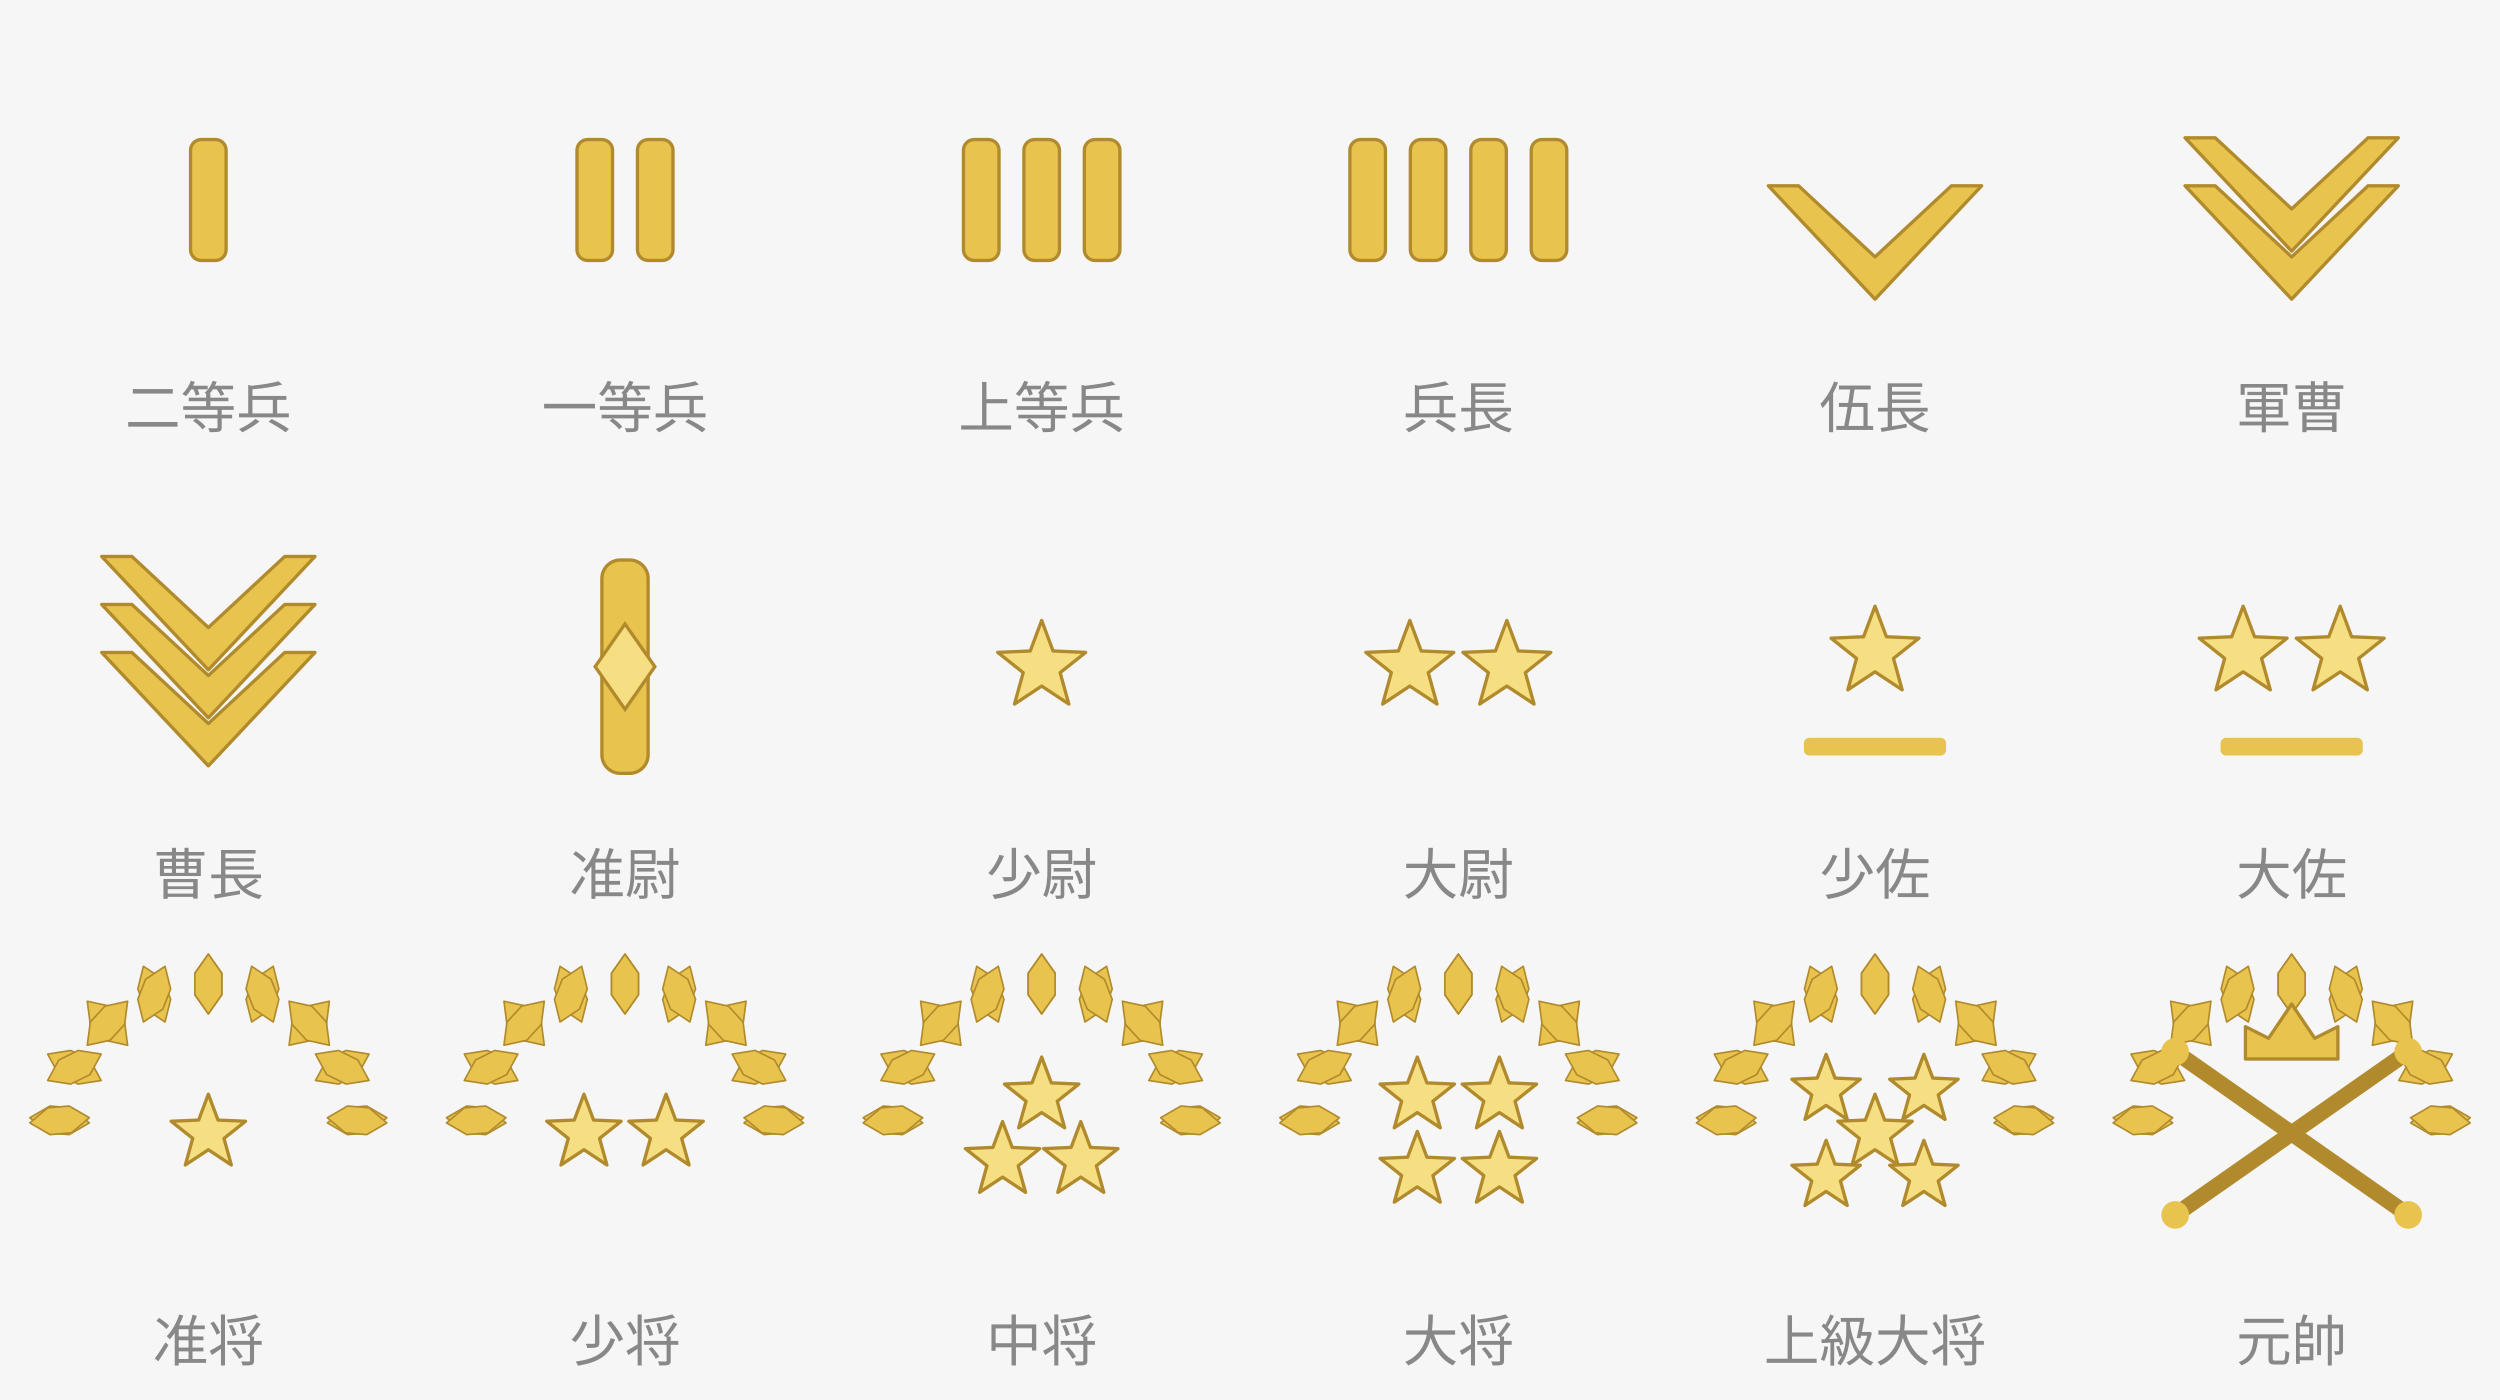
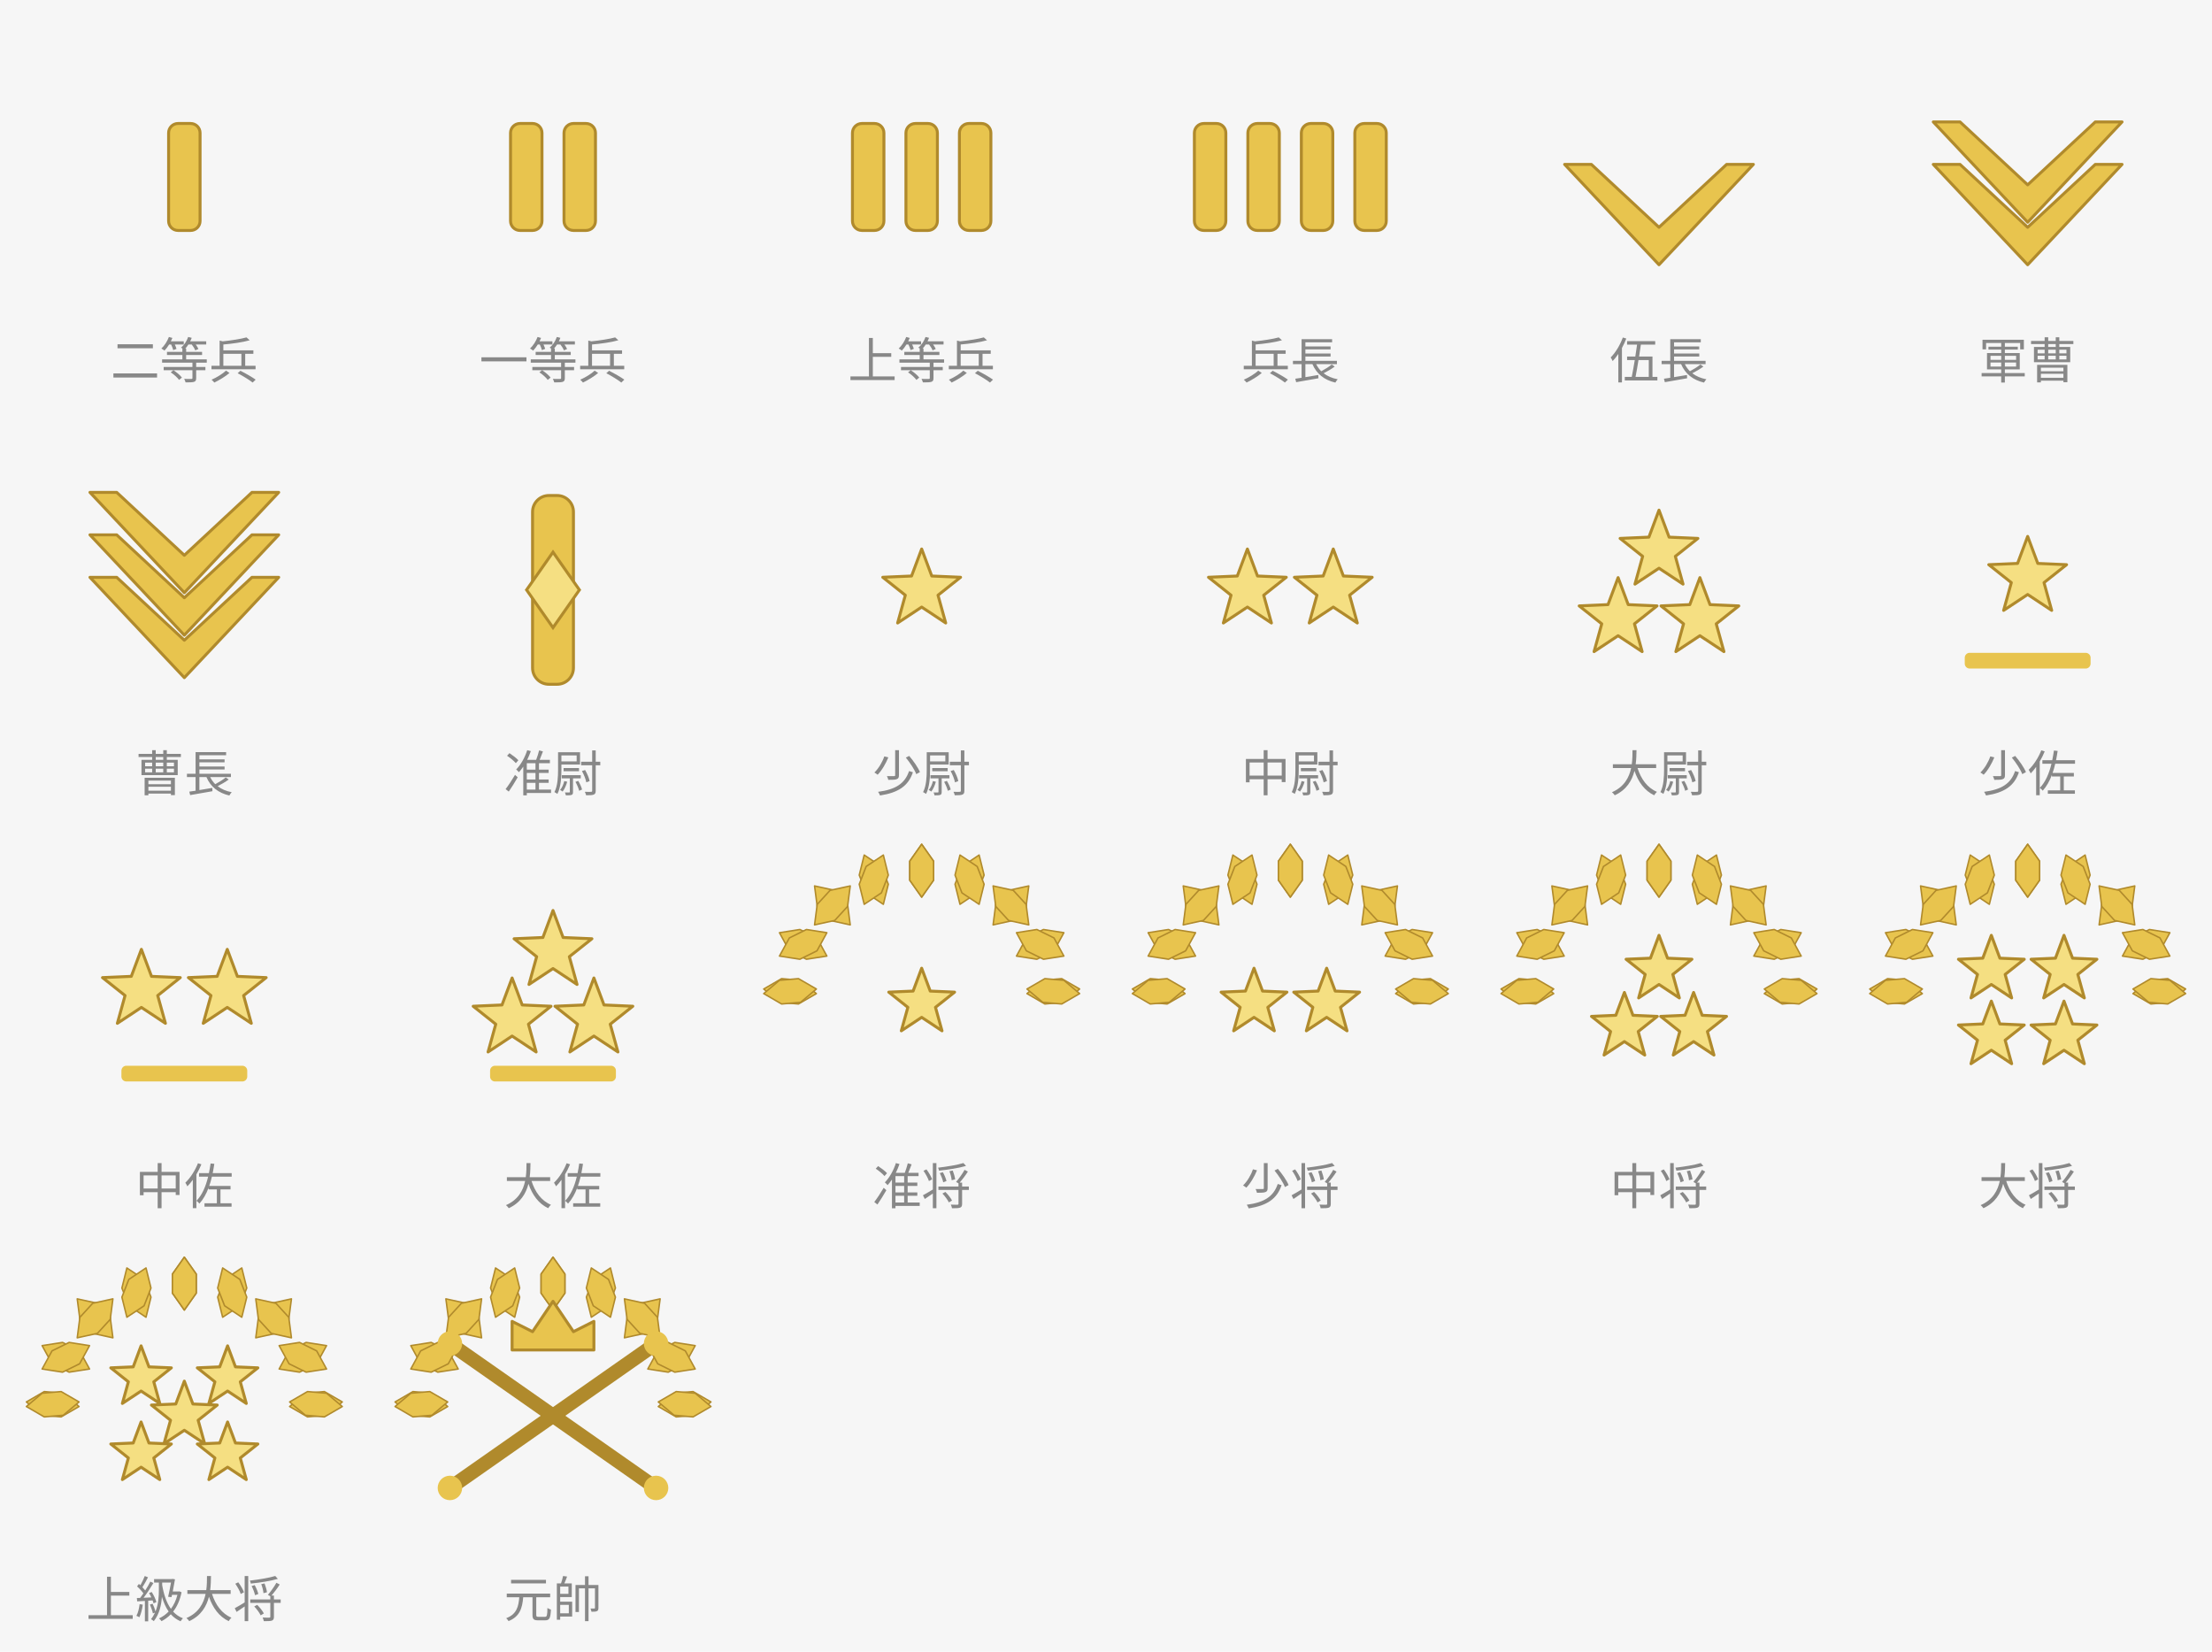
- <svg xmlns="http://www.w3.org/2000/svg" viewBox="0 0 900 504" width="900" height="504">
-   <rect width="900" height="504" fill="#0d0f12" opacity="0.04" />
+ <svg xmlns="http://www.w3.org/2000/svg" viewBox="0 0 900 672" width="900" height="672">
+   <rect width="900" height="672" fill="#0d0f12" opacity="0.04" />
  <g transform="translate(11,8) scale(1)">
    <rect x="57.60" y="42.24" width="12.80" height="43.52" rx="3.84" fill="#E8C44E" stroke="#B08A2C" stroke-width="1.2" />
  </g>
  <text x="75" y="154" font-family="sans-serif" font-size="20" fill="#888" text-anchor="middle">二等兵</text>
  <g transform="translate(161,8) scale(1)">
    <rect x="46.72" y="42.24" width="12.80" height="43.52" rx="3.84" fill="#E8C44E" stroke="#B08A2C" stroke-width="1.2" />
    <rect x="68.48" y="42.24" width="12.80" height="43.52" rx="3.84" fill="#E8C44E" stroke="#B08A2C" stroke-width="1.2" />
  </g>
  <text x="225" y="154" font-family="sans-serif" font-size="20" fill="#888" text-anchor="middle">一等兵</text>
  <g transform="translate(311,8) scale(1)">
    <rect x="35.84" y="42.24" width="12.80" height="43.52" rx="3.84" fill="#E8C44E" stroke="#B08A2C" stroke-width="1.2" />
    <rect x="57.60" y="42.24" width="12.80" height="43.52" rx="3.84" fill="#E8C44E" stroke="#B08A2C" stroke-width="1.2" />
    <rect x="79.36" y="42.24" width="12.80" height="43.52" rx="3.84" fill="#E8C44E" stroke="#B08A2C" stroke-width="1.2" />
  </g>
  <text x="375" y="154" font-family="sans-serif" font-size="20" fill="#888" text-anchor="middle">上等兵</text>
  <g transform="translate(461,8) scale(1)">
    <rect x="24.96" y="42.24" width="12.80" height="43.52" rx="3.84" fill="#E8C44E" stroke="#B08A2C" stroke-width="1.2" />
    <rect x="46.72" y="42.24" width="12.80" height="43.52" rx="3.84" fill="#E8C44E" stroke="#B08A2C" stroke-width="1.2" />
    <rect x="68.48" y="42.24" width="12.80" height="43.52" rx="3.84" fill="#E8C44E" stroke="#B08A2C" stroke-width="1.2" />
    <rect x="90.24" y="42.24" width="12.80" height="43.52" rx="3.84" fill="#E8C44E" stroke="#B08A2C" stroke-width="1.2" />
  </g>
  <text x="525" y="154" font-family="sans-serif" font-size="20" fill="#888" text-anchor="middle">兵長</text>
  <g transform="translate(611,8) scale(1)">
    <polygon points="25.60,58.88 36.48,58.88 64.00,84.48 91.52,58.88 102.40,58.88 64.00,99.71" fill="#E8C44E" stroke="#B08A2C" stroke-width="1.2" stroke-linejoin="round" />
  </g>
  <text x="675" y="154" font-family="sans-serif" font-size="20" fill="#888" text-anchor="middle">伍長</text>
  <g transform="translate(761,8) scale(1)">
    <polygon points="25.60,58.88 36.48,58.88 64.00,84.48 91.52,58.88 102.40,58.88 64.00,99.71" fill="#E8C44E" stroke="#B08A2C" stroke-width="1.2" stroke-linejoin="round" />
    <polygon points="25.60,41.60 36.48,41.60 64.00,67.20 91.52,41.60 102.40,41.60 64.00,82.43" fill="#E8C44E" stroke="#B08A2C" stroke-width="1.2" stroke-linejoin="round" />
  </g>
  <text x="825" y="154" font-family="sans-serif" font-size="20" fill="#888" text-anchor="middle">軍曹</text>
  <g transform="translate(11,176) scale(1)">
    <polygon points="25.60,58.88 36.48,58.88 64.00,84.48 91.52,58.88 102.40,58.88 64.00,99.71" fill="#E8C44E" stroke="#B08A2C" stroke-width="1.2" stroke-linejoin="round" />
    <polygon points="25.60,41.60 36.48,41.60 64.00,67.20 91.52,41.60 102.40,41.60 64.00,82.43" fill="#E8C44E" stroke="#B08A2C" stroke-width="1.2" stroke-linejoin="round" />
    <polygon points="25.60,24.32 36.48,24.32 64.00,49.92 91.52,24.32 102.40,24.32 64.00,65.15" fill="#E8C44E" stroke="#B08A2C" stroke-width="1.2" stroke-linejoin="round" />
  </g>
  <text x="75" y="322" font-family="sans-serif" font-size="20" fill="#888" text-anchor="middle">曹長</text>
  <g transform="translate(161,176) scale(1)">
    <rect x="55.68" y="25.60" width="16.64" height="76.80" rx="6.66" fill="#E8C44E" stroke="#B08A2C" stroke-width="1.2" />
    <polygon points="64.00,48.64 74.75,64.00 64.00,79.36 53.25,64.00" fill="#F5DF82" stroke="#B08A2C" stroke-width="1.2" />
  </g>
  <text x="225" y="322" font-family="sans-serif" font-size="20" fill="#888" text-anchor="middle">准尉</text>
  <g transform="translate(311,176) scale(1)">
    <polygon points="64.00,47.36 68.11,58.35 79.83,58.86 70.65,66.16 73.78,77.46 64.00,70.99 54.22,77.46 57.35,66.16 48.17,58.86 59.89,58.35" fill="#F5DF82" stroke="#B08A2C" stroke-width="1.2" stroke-linejoin="round" />
  </g>
  <text x="375" y="322" font-family="sans-serif" font-size="20" fill="#888" text-anchor="middle">少尉</text>
  <g transform="translate(461,176) scale(1)">
    <polygon points="46.53,47.36 50.64,58.35 62.35,58.86 53.17,66.16 56.31,77.46 46.53,70.99 36.75,77.46 39.88,66.16 30.70,58.86 42.42,58.35" fill="#F5DF82" stroke="#B08A2C" stroke-width="1.2" stroke-linejoin="round" />
    <polygon points="81.47,47.36 85.58,58.35 97.30,58.86 88.12,66.16 91.25,77.46 81.47,70.99 71.69,77.46 74.83,66.16 65.65,58.86 77.36,58.35" fill="#F5DF82" stroke="#B08A2C" stroke-width="1.2" stroke-linejoin="round" />
  </g>
-   <text x="525" y="322" font-family="sans-serif" font-size="20" fill="#888" text-anchor="middle">大尉</text>
+   <text x="525" y="322" font-family="sans-serif" font-size="20" fill="#888" text-anchor="middle">中尉</text>
  <g transform="translate(611,176) scale(1)">
+     <polygon points="64.00,31.55 68.11,42.54 79.83,43.05 70.65,50.35 73.78,61.65 64.00,55.18 54.22,61.65 57.35,50.35 48.17,43.05 59.89,42.54" fill="#F5DF82" stroke="#B08A2C" stroke-width="1.2" stroke-linejoin="round" />
+     <polygon points="47.36,59.01 51.47,69.99 63.19,70.51 54.01,77.81 57.14,89.11 47.36,82.64 37.58,89.11 40.71,77.81 31.53,70.51 43.25,69.99" fill="#F5DF82" stroke="#B08A2C" stroke-width="1.2" stroke-linejoin="round" />
+     <polygon points="80.64,59.01 84.75,69.99 96.47,70.51 87.29,77.81 90.42,89.11 80.64,82.64 70.86,89.11 73.99,77.81 64.81,70.51 76.53,69.99" fill="#F5DF82" stroke="#B08A2C" stroke-width="1.2" stroke-linejoin="round" />
+   </g>
+   <text x="675" y="322" font-family="sans-serif" font-size="20" fill="#888" text-anchor="middle">大尉</text>
+   <g transform="translate(761,176) scale(1)">
    <polygon points="64.00,42.24 68.11,53.23 79.83,53.74 70.65,61.04 73.78,72.34 64.00,65.87 54.22,72.34 57.35,61.04 48.17,53.74 59.89,53.23" fill="#F5DF82" stroke="#B08A2C" stroke-width="1.2" stroke-linejoin="round" />
    <rect x="38.40" y="89.60" width="51.20" height="6.40" rx="2" fill="#E8C44E" />
  </g>
-   <text x="675" y="322" font-family="sans-serif" font-size="20" fill="#888" text-anchor="middle">少佐</text>
-   <g transform="translate(761,176) scale(1)">
+   <text x="825" y="322" font-family="sans-serif" font-size="20" fill="#888" text-anchor="middle">少佐</text>
+   <g transform="translate(11,344) scale(1)">
    <polygon points="46.53,42.24 50.64,53.23 62.35,53.74 53.17,61.04 56.31,72.34 46.53,65.87 36.75,72.34 39.88,61.04 30.70,53.74 42.42,53.23" fill="#F5DF82" stroke="#B08A2C" stroke-width="1.2" stroke-linejoin="round" />
    <polygon points="81.47,42.24 85.58,53.23 97.30,53.74 88.12,61.04 91.25,72.34 81.47,65.87 71.69,72.34 74.83,61.04 65.65,53.74 77.36,53.23" fill="#F5DF82" stroke="#B08A2C" stroke-width="1.2" stroke-linejoin="round" />
    <rect x="38.40" y="89.60" width="51.20" height="6.40" rx="2" fill="#E8C44E" />
  </g>
-   <text x="825" y="322" font-family="sans-serif" font-size="20" fill="#888" text-anchor="middle">大佐</text>
-   <g transform="translate(11,344) scale(1)">
+   <text x="75" y="490" font-family="sans-serif" font-size="20" fill="#888" text-anchor="middle">中佐</text>
+   <g transform="translate(161,344) scale(1)">
+     <polygon points="64.00,26.43 68.11,37.42 79.83,37.93 70.65,45.23 73.78,56.53 64.00,50.06 54.22,56.53 57.35,45.23 48.17,37.93 59.89,37.42" fill="#F5DF82" stroke="#B08A2C" stroke-width="1.2" stroke-linejoin="round" />
+     <polygon points="47.36,53.89 51.47,64.87 63.19,65.39 54.01,72.69 57.14,83.99 47.36,77.52 37.58,83.99 40.71,72.69 31.53,65.39 43.25,64.87" fill="#F5DF82" stroke="#B08A2C" stroke-width="1.2" stroke-linejoin="round" />
+     <polygon points="80.64,53.89 84.75,64.87 96.47,65.39 87.29,72.69 90.42,83.99 80.64,77.52 70.86,83.99 73.99,72.69 64.81,65.39 76.53,64.87" fill="#F5DF82" stroke="#B08A2C" stroke-width="1.2" stroke-linejoin="round" />
+     <rect x="38.40" y="89.60" width="51.20" height="6.40" rx="2" fill="#E8C44E" />
+   </g>
+   <text x="225" y="490" font-family="sans-serif" font-size="20" fill="#888" text-anchor="middle">大佐</text>
+   <g transform="translate(311,344) scale(1)">
    <polygon points="-0.27,58.38 7.01,54.16 14.72,54.83 21.16,60.25 13.88,64.47 6.17,63.80" fill="#E8C44E" stroke="#B08A2C" stroke-width="0.6" stroke-linejoin="round" />
    <polygon points="6.14,35.47 14.45,34.17 21.40,37.60 25.43,44.98 17.12,46.27 10.17,42.85" fill="#E8C44E" stroke="#B08A2C" stroke-width="0.6" stroke-linejoin="round" />
    <polygon points="20.42,16.44 28.63,18.24 33.86,23.95 34.94,32.29 26.73,30.49 21.50,24.78" fill="#E8C44E" stroke="#B08A2C" stroke-width="0.6" stroke-linejoin="round" />
    <polygon points="40.62,3.87 47.62,8.53 50.43,15.75 48.41,23.92 41.41,19.26 38.60,12.04" fill="#E8C44E" stroke="#B08A2C" stroke-width="0.6" stroke-linejoin="round" />
    <polygon points="64.00,-0.51 68.84,6.37 68.84,14.11 64.00,20.99 59.16,14.11 59.16,6.37" fill="#E8C44E" stroke="#B08A2C" stroke-width="0.6" stroke-linejoin="round" />
    <polygon points="87.38,3.87 89.40,12.04 86.59,19.26 79.59,23.92 77.57,15.75 80.38,8.53" fill="#E8C44E" stroke="#B08A2C" stroke-width="0.6" stroke-linejoin="round" />
    <polygon points="107.58,16.44 106.50,24.78 101.27,30.49 93.06,32.29 94.14,23.95 99.37,18.24" fill="#E8C44E" stroke="#B08A2C" stroke-width="0.6" stroke-linejoin="round" />
    <polygon points="121.86,35.47 117.83,42.85 110.88,46.27 102.57,44.98 106.60,37.60 113.55,34.17" fill="#E8C44E" stroke="#B08A2C" stroke-width="0.6" stroke-linejoin="round" />
    <polygon points="128.27,58.38 121.83,63.80 114.12,64.47 106.84,60.25 113.28,54.83 120.99,54.16" fill="#E8C44E" stroke="#B08A2C" stroke-width="0.6" stroke-linejoin="round" />
    <polygon points="128.27,60.25 120.99,64.47 113.28,63.80 106.84,58.38 114.12,54.16 121.83,54.83" fill="#E8C44E" stroke="#B08A2C" stroke-width="0.6" stroke-linejoin="round" />
    <polygon points="121.86,44.98 113.55,46.27 106.60,42.85 102.57,35.47 110.88,34.17 117.83,37.60" fill="#E8C44E" stroke="#B08A2C" stroke-width="0.6" stroke-linejoin="round" />
    <polygon points="107.58,32.29 99.37,30.49 94.14,24.78 93.06,16.44 101.27,18.24 106.50,23.95" fill="#E8C44E" stroke="#B08A2C" stroke-width="0.6" stroke-linejoin="round" />
    <polygon points="87.38,23.92 80.38,19.26 77.57,12.04 79.59,3.87 86.59,8.53 89.40,15.75" fill="#E8C44E" stroke="#B08A2C" stroke-width="0.6" stroke-linejoin="round" />
    <polygon points="64.00,20.99 59.16,14.11 59.16,6.37 64.00,-0.51 68.84,6.37 68.84,14.11" fill="#E8C44E" stroke="#B08A2C" stroke-width="0.6" stroke-linejoin="round" />
    <polygon points="40.62,23.92 38.60,15.75 41.41,8.53 48.41,3.87 50.43,12.04 47.62,19.26" fill="#E8C44E" stroke="#B08A2C" stroke-width="0.6" stroke-linejoin="round" />
    <polygon points="20.42,32.29 21.50,23.95 26.73,18.24 34.94,16.44 33.86,24.78 28.63,30.49" fill="#E8C44E" stroke="#B08A2C" stroke-width="0.6" stroke-linejoin="round" />
    <polygon points="6.14,44.98 10.17,37.60 17.12,34.17 25.43,35.47 21.40,42.85 14.45,46.27" fill="#E8C44E" stroke="#B08A2C" stroke-width="0.6" stroke-linejoin="round" />
    <polygon points="-0.27,60.25 6.17,54.83 13.88,54.16 21.16,58.38 14.72,63.80 7.01,64.47" fill="#E8C44E" stroke="#B08A2C" stroke-width="0.6" stroke-linejoin="round" />
    <polygon points="64.00,49.92 67.48,59.22 77.39,59.65 69.62,65.83 72.28,75.39 64.00,69.91 55.72,75.39 58.38,65.83 50.61,59.65 60.52,59.22" fill="#F5DF82" stroke="#B08A2C" stroke-width="1.2" stroke-linejoin="round" />
  </g>
-   <text x="75" y="490" font-family="sans-serif" font-size="20" fill="#888" text-anchor="middle">准将</text>
-   <g transform="translate(161,344) scale(1)">
+   <text x="375" y="490" font-family="sans-serif" font-size="20" fill="#888" text-anchor="middle">准将</text>
+   <g transform="translate(461,344) scale(1)">
    <polygon points="-0.27,58.38 7.01,54.16 14.72,54.83 21.16,60.25 13.88,64.47 6.17,63.80" fill="#E8C44E" stroke="#B08A2C" stroke-width="0.6" stroke-linejoin="round" />
    <polygon points="6.14,35.47 14.45,34.17 21.40,37.60 25.43,44.98 17.12,46.27 10.17,42.85" fill="#E8C44E" stroke="#B08A2C" stroke-width="0.6" stroke-linejoin="round" />
    <polygon points="20.42,16.44 28.63,18.24 33.86,23.95 34.94,32.29 26.73,30.49 21.50,24.78" fill="#E8C44E" stroke="#B08A2C" stroke-width="0.6" stroke-linejoin="round" />
    <polygon points="40.62,3.87 47.62,8.53 50.43,15.75 48.41,23.92 41.41,19.26 38.60,12.04" fill="#E8C44E" stroke="#B08A2C" stroke-width="0.6" stroke-linejoin="round" />
    <polygon points="64.00,-0.51 68.84,6.37 68.84,14.11 64.00,20.99 59.16,14.11 59.16,6.37" fill="#E8C44E" stroke="#B08A2C" stroke-width="0.6" stroke-linejoin="round" />
    <polygon points="87.38,3.87 89.40,12.04 86.59,19.26 79.59,23.92 77.57,15.75 80.38,8.53" fill="#E8C44E" stroke="#B08A2C" stroke-width="0.6" stroke-linejoin="round" />
    <polygon points="107.58,16.44 106.50,24.78 101.27,30.49 93.06,32.29 94.14,23.95 99.37,18.24" fill="#E8C44E" stroke="#B08A2C" stroke-width="0.6" stroke-linejoin="round" />
    <polygon points="121.86,35.47 117.83,42.85 110.88,46.27 102.57,44.98 106.60,37.60 113.55,34.17" fill="#E8C44E" stroke="#B08A2C" stroke-width="0.6" stroke-linejoin="round" />
    <polygon points="128.27,58.38 121.83,63.80 114.12,64.47 106.84,60.25 113.28,54.83 120.99,54.16" fill="#E8C44E" stroke="#B08A2C" stroke-width="0.6" stroke-linejoin="round" />
    <polygon points="128.27,60.25 120.99,64.47 113.28,63.80 106.84,58.38 114.12,54.16 121.83,54.83" fill="#E8C44E" stroke="#B08A2C" stroke-width="0.6" stroke-linejoin="round" />
    <polygon points="121.86,44.98 113.55,46.27 106.60,42.85 102.57,35.47 110.88,34.17 117.83,37.60" fill="#E8C44E" stroke="#B08A2C" stroke-width="0.6" stroke-linejoin="round" />
    <polygon points="107.58,32.29 99.37,30.49 94.14,24.78 93.06,16.44 101.27,18.24 106.50,23.95" fill="#E8C44E" stroke="#B08A2C" stroke-width="0.6" stroke-linejoin="round" />
    <polygon points="87.38,23.92 80.38,19.26 77.57,12.04 79.59,3.87 86.59,8.53 89.40,15.75" fill="#E8C44E" stroke="#B08A2C" stroke-width="0.6" stroke-linejoin="round" />
    <polygon points="64.00,20.99 59.16,14.11 59.16,6.37 64.00,-0.51 68.84,6.37 68.84,14.11" fill="#E8C44E" stroke="#B08A2C" stroke-width="0.6" stroke-linejoin="round" />
    <polygon points="40.62,23.92 38.60,15.75 41.41,8.53 48.41,3.87 50.43,12.04 47.62,19.26" fill="#E8C44E" stroke="#B08A2C" stroke-width="0.6" stroke-linejoin="round" />
    <polygon points="20.42,32.29 21.50,23.95 26.73,18.24 34.94,16.44 33.86,24.78 28.63,30.49" fill="#E8C44E" stroke="#B08A2C" stroke-width="0.6" stroke-linejoin="round" />
    <polygon points="6.14,44.98 10.17,37.60 17.12,34.17 25.43,35.47 21.40,42.85 14.45,46.27" fill="#E8C44E" stroke="#B08A2C" stroke-width="0.6" stroke-linejoin="round" />
    <polygon points="-0.27,60.25 6.17,54.83 13.88,54.16 21.16,58.38 14.72,63.80 7.01,64.47" fill="#E8C44E" stroke="#B08A2C" stroke-width="0.6" stroke-linejoin="round" />
    <polygon points="49.22,49.92 52.69,59.22 62.61,59.65 54.84,65.83 57.49,75.39 49.22,69.91 40.94,75.39 43.59,65.83 35.83,59.65 45.74,59.22" fill="#F5DF82" stroke="#B08A2C" stroke-width="1.2" stroke-linejoin="round" />
    <polygon points="78.78,49.92 82.26,59.22 92.17,59.65 84.41,65.83 87.06,75.39 78.78,69.91 70.51,75.39 73.16,65.83 65.39,59.65 75.31,59.22" fill="#F5DF82" stroke="#B08A2C" stroke-width="1.2" stroke-linejoin="round" />
  </g>
-   <text x="225" y="490" font-family="sans-serif" font-size="20" fill="#888" text-anchor="middle">少将</text>
-   <g transform="translate(311,344) scale(1)">
+   <text x="525" y="490" font-family="sans-serif" font-size="20" fill="#888" text-anchor="middle">少将</text>
+   <g transform="translate(611,344) scale(1)">
    <polygon points="-0.27,58.38 7.01,54.16 14.72,54.83 21.16,60.25 13.88,64.47 6.17,63.80" fill="#E8C44E" stroke="#B08A2C" stroke-width="0.6" stroke-linejoin="round" />
    <polygon points="6.14,35.47 14.45,34.17 21.40,37.60 25.43,44.98 17.12,46.27 10.17,42.85" fill="#E8C44E" stroke="#B08A2C" stroke-width="0.6" stroke-linejoin="round" />
    <polygon points="20.42,16.44 28.63,18.24 33.86,23.95 34.94,32.29 26.73,30.49 21.50,24.78" fill="#E8C44E" stroke="#B08A2C" stroke-width="0.6" stroke-linejoin="round" />
    <polygon points="40.62,3.87 47.62,8.53 50.43,15.75 48.41,23.92 41.41,19.26 38.60,12.04" fill="#E8C44E" stroke="#B08A2C" stroke-width="0.6" stroke-linejoin="round" />
    <polygon points="64.00,-0.51 68.84,6.37 68.84,14.11 64.00,20.99 59.16,14.11 59.16,6.37" fill="#E8C44E" stroke="#B08A2C" stroke-width="0.6" stroke-linejoin="round" />
    <polygon points="87.38,3.87 89.40,12.04 86.59,19.26 79.59,23.92 77.57,15.75 80.38,8.53" fill="#E8C44E" stroke="#B08A2C" stroke-width="0.6" stroke-linejoin="round" />
    <polygon points="107.58,16.44 106.50,24.78 101.27,30.49 93.06,32.29 94.14,23.95 99.37,18.24" fill="#E8C44E" stroke="#B08A2C" stroke-width="0.6" stroke-linejoin="round" />
    <polygon points="121.86,35.47 117.83,42.85 110.88,46.27 102.57,44.98 106.60,37.60 113.55,34.17" fill="#E8C44E" stroke="#B08A2C" stroke-width="0.6" stroke-linejoin="round" />
    <polygon points="128.27,58.38 121.83,63.80 114.12,64.47 106.84,60.25 113.28,54.83 120.99,54.16" fill="#E8C44E" stroke="#B08A2C" stroke-width="0.6" stroke-linejoin="round" />
    <polygon points="128.27,60.25 120.99,64.47 113.28,63.80 106.84,58.38 114.12,54.16 121.83,54.83" fill="#E8C44E" stroke="#B08A2C" stroke-width="0.6" stroke-linejoin="round" />
    <polygon points="121.86,44.98 113.55,46.27 106.60,42.85 102.57,35.47 110.88,34.17 117.83,37.60" fill="#E8C44E" stroke="#B08A2C" stroke-width="0.6" stroke-linejoin="round" />
    <polygon points="107.58,32.29 99.37,30.49 94.14,24.78 93.06,16.44 101.27,18.24 106.50,23.95" fill="#E8C44E" stroke="#B08A2C" stroke-width="0.6" stroke-linejoin="round" />
    <polygon points="87.38,23.92 80.38,19.26 77.57,12.04 79.59,3.87 86.59,8.53 89.40,15.75" fill="#E8C44E" stroke="#B08A2C" stroke-width="0.6" stroke-linejoin="round" />
    <polygon points="64.00,20.99 59.16,14.11 59.16,6.37 64.00,-0.51 68.84,6.37 68.84,14.11" fill="#E8C44E" stroke="#B08A2C" stroke-width="0.6" stroke-linejoin="round" />
    <polygon points="40.62,23.92 38.60,15.75 41.41,8.53 48.41,3.87 50.43,12.04 47.62,19.26" fill="#E8C44E" stroke="#B08A2C" stroke-width="0.6" stroke-linejoin="round" />
    <polygon points="20.42,32.29 21.50,23.95 26.73,18.24 34.94,16.44 33.86,24.78 28.63,30.49" fill="#E8C44E" stroke="#B08A2C" stroke-width="0.6" stroke-linejoin="round" />
    <polygon points="6.14,44.98 10.17,37.60 17.12,34.17 25.43,35.47 21.40,42.85 14.45,46.27" fill="#E8C44E" stroke="#B08A2C" stroke-width="0.6" stroke-linejoin="round" />
    <polygon points="-0.27,60.25 6.17,54.83 13.88,54.16 21.16,58.38 14.72,63.80 7.01,64.47" fill="#E8C44E" stroke="#B08A2C" stroke-width="0.6" stroke-linejoin="round" />
    <polygon points="64.00,36.54 67.48,45.84 77.39,46.27 69.62,52.45 72.28,62.01 64.00,56.54 55.72,62.01 58.38,52.45 50.61,46.27 60.52,45.84" fill="#F5DF82" stroke="#B08A2C" stroke-width="1.2" stroke-linejoin="round" />
    <polygon points="49.92,59.78 53.40,69.07 63.31,69.51 55.54,75.68 58.20,85.25 49.92,79.77 41.64,85.25 44.30,75.68 36.53,69.51 46.44,69.07" fill="#F5DF82" stroke="#B08A2C" stroke-width="1.2" stroke-linejoin="round" />
    <polygon points="78.08,59.78 81.56,69.07 91.47,69.51 83.70,75.68 86.36,85.25 78.08,79.77 69.80,85.25 72.46,75.68 64.69,69.51 74.60,69.07" fill="#F5DF82" stroke="#B08A2C" stroke-width="1.2" stroke-linejoin="round" />
  </g>
-   <text x="375" y="490" font-family="sans-serif" font-size="20" fill="#888" text-anchor="middle">中将</text>
-   <g transform="translate(461,344) scale(1)">
+   <text x="675" y="490" font-family="sans-serif" font-size="20" fill="#888" text-anchor="middle">中将</text>
+   <g transform="translate(761,344) scale(1)">
    <polygon points="-0.27,58.38 7.01,54.16 14.72,54.83 21.16,60.25 13.88,64.47 6.17,63.80" fill="#E8C44E" stroke="#B08A2C" stroke-width="0.6" stroke-linejoin="round" />
    <polygon points="6.14,35.47 14.45,34.17 21.40,37.60 25.43,44.98 17.12,46.27 10.17,42.85" fill="#E8C44E" stroke="#B08A2C" stroke-width="0.6" stroke-linejoin="round" />
    <polygon points="20.42,16.44 28.63,18.24 33.86,23.95 34.94,32.29 26.73,30.49 21.50,24.78" fill="#E8C44E" stroke="#B08A2C" stroke-width="0.6" stroke-linejoin="round" />
    <polygon points="40.62,3.87 47.62,8.53 50.43,15.75 48.41,23.92 41.41,19.26 38.60,12.04" fill="#E8C44E" stroke="#B08A2C" stroke-width="0.6" stroke-linejoin="round" />
    <polygon points="64.00,-0.51 68.84,6.37 68.84,14.11 64.00,20.99 59.16,14.11 59.16,6.37" fill="#E8C44E" stroke="#B08A2C" stroke-width="0.6" stroke-linejoin="round" />
    <polygon points="87.38,3.87 89.40,12.04 86.59,19.26 79.59,23.92 77.57,15.75 80.38,8.53" fill="#E8C44E" stroke="#B08A2C" stroke-width="0.6" stroke-linejoin="round" />
    <polygon points="107.58,16.44 106.50,24.78 101.27,30.49 93.06,32.29 94.14,23.95 99.37,18.24" fill="#E8C44E" stroke="#B08A2C" stroke-width="0.6" stroke-linejoin="round" />
    <polygon points="121.86,35.47 117.83,42.85 110.88,46.27 102.57,44.98 106.60,37.60 113.55,34.17" fill="#E8C44E" stroke="#B08A2C" stroke-width="0.6" stroke-linejoin="round" />
    <polygon points="128.27,58.38 121.83,63.80 114.12,64.47 106.84,60.25 113.28,54.83 120.99,54.16" fill="#E8C44E" stroke="#B08A2C" stroke-width="0.6" stroke-linejoin="round" />
    <polygon points="128.27,60.25 120.99,64.47 113.28,63.80 106.84,58.38 114.12,54.16 121.83,54.83" fill="#E8C44E" stroke="#B08A2C" stroke-width="0.6" stroke-linejoin="round" />
    <polygon points="121.86,44.98 113.55,46.27 106.60,42.85 102.57,35.47 110.88,34.17 117.83,37.60" fill="#E8C44E" stroke="#B08A2C" stroke-width="0.6" stroke-linejoin="round" />
    <polygon points="107.58,32.29 99.37,30.49 94.14,24.78 93.06,16.44 101.27,18.24 106.50,23.95" fill="#E8C44E" stroke="#B08A2C" stroke-width="0.6" stroke-linejoin="round" />
    <polygon points="87.38,23.92 80.38,19.26 77.57,12.04 79.59,3.87 86.59,8.53 89.40,15.75" fill="#E8C44E" stroke="#B08A2C" stroke-width="0.6" stroke-linejoin="round" />
    <polygon points="64.00,20.99 59.16,14.11 59.16,6.37 64.00,-0.51 68.84,6.37 68.84,14.11" fill="#E8C44E" stroke="#B08A2C" stroke-width="0.6" stroke-linejoin="round" />
    <polygon points="40.62,23.92 38.60,15.75 41.41,8.53 48.41,3.87 50.43,12.04 47.62,19.26" fill="#E8C44E" stroke="#B08A2C" stroke-width="0.6" stroke-linejoin="round" />
    <polygon points="20.42,32.29 21.50,23.95 26.73,18.24 34.94,16.44 33.86,24.78 28.63,30.49" fill="#E8C44E" stroke="#B08A2C" stroke-width="0.6" stroke-linejoin="round" />
    <polygon points="6.14,44.98 10.17,37.60 17.12,34.17 25.43,35.47 21.40,42.85 14.45,46.27" fill="#E8C44E" stroke="#B08A2C" stroke-width="0.6" stroke-linejoin="round" />
    <polygon points="-0.27,60.25 6.17,54.83 13.88,54.16 21.16,58.38 14.72,63.80 7.01,64.47" fill="#E8C44E" stroke="#B08A2C" stroke-width="0.6" stroke-linejoin="round" />
    <polygon points="49.22,36.54 52.69,45.84 62.61,46.27 54.84,52.45 57.49,62.01 49.22,56.54 40.94,62.01 43.59,52.45 35.83,46.27 45.74,45.84" fill="#F5DF82" stroke="#B08A2C" stroke-width="1.2" stroke-linejoin="round" />
    <polygon points="78.78,36.54 82.26,45.84 92.17,46.27 84.41,52.45 87.06,62.01 78.78,56.54 70.51,62.01 73.16,52.45 65.39,46.27 75.31,45.84" fill="#F5DF82" stroke="#B08A2C" stroke-width="1.2" stroke-linejoin="round" />
    <polygon points="49.22,63.30 52.69,72.59 62.61,73.03 54.84,79.20 57.49,88.77 49.22,83.29 40.94,88.77 43.59,79.20 35.83,73.03 45.74,72.59" fill="#F5DF82" stroke="#B08A2C" stroke-width="1.2" stroke-linejoin="round" />
    <polygon points="78.78,63.30 82.26,72.59 92.17,73.03 84.41,79.20 87.06,88.77 78.78,83.29 70.51,88.77 73.16,79.20 65.39,73.03 75.31,72.59" fill="#F5DF82" stroke="#B08A2C" stroke-width="1.2" stroke-linejoin="round" />
  </g>
-   <text x="525" y="490" font-family="sans-serif" font-size="20" fill="#888" text-anchor="middle">大将</text>
-   <g transform="translate(611,344) scale(1)">
+   <text x="825" y="490" font-family="sans-serif" font-size="20" fill="#888" text-anchor="middle">大将</text>
+   <g transform="translate(11,512) scale(1)">
    <polygon points="-0.27,58.38 7.01,54.16 14.72,54.83 21.16,60.25 13.88,64.47 6.17,63.80" fill="#E8C44E" stroke="#B08A2C" stroke-width="0.6" stroke-linejoin="round" />
    <polygon points="6.14,35.47 14.45,34.17 21.40,37.60 25.43,44.98 17.12,46.27 10.17,42.85" fill="#E8C44E" stroke="#B08A2C" stroke-width="0.6" stroke-linejoin="round" />
    <polygon points="20.42,16.44 28.63,18.24 33.86,23.95 34.94,32.29 26.73,30.49 21.50,24.78" fill="#E8C44E" stroke="#B08A2C" stroke-width="0.6" stroke-linejoin="round" />
    <polygon points="40.62,3.87 47.62,8.53 50.43,15.75 48.41,23.92 41.41,19.26 38.60,12.04" fill="#E8C44E" stroke="#B08A2C" stroke-width="0.6" stroke-linejoin="round" />
    <polygon points="64.00,-0.51 68.84,6.37 68.84,14.11 64.00,20.99 59.16,14.11 59.16,6.37" fill="#E8C44E" stroke="#B08A2C" stroke-width="0.6" stroke-linejoin="round" />
    <polygon points="87.38,3.87 89.40,12.04 86.59,19.26 79.59,23.92 77.57,15.75 80.38,8.53" fill="#E8C44E" stroke="#B08A2C" stroke-width="0.6" stroke-linejoin="round" />
    <polygon points="107.58,16.44 106.50,24.78 101.27,30.49 93.06,32.29 94.14,23.95 99.37,18.24" fill="#E8C44E" stroke="#B08A2C" stroke-width="0.6" stroke-linejoin="round" />
    <polygon points="121.86,35.47 117.83,42.85 110.88,46.27 102.57,44.98 106.60,37.60 113.55,34.17" fill="#E8C44E" stroke="#B08A2C" stroke-width="0.6" stroke-linejoin="round" />
    <polygon points="128.27,58.38 121.83,63.80 114.12,64.47 106.84,60.25 113.28,54.83 120.99,54.16" fill="#E8C44E" stroke="#B08A2C" stroke-width="0.6" stroke-linejoin="round" />
    <polygon points="128.27,60.25 120.99,64.47 113.28,63.80 106.84,58.38 114.12,54.16 121.83,54.83" fill="#E8C44E" stroke="#B08A2C" stroke-width="0.6" stroke-linejoin="round" />
    <polygon points="121.86,44.98 113.55,46.27 106.60,42.85 102.57,35.47 110.88,34.17 117.83,37.60" fill="#E8C44E" stroke="#B08A2C" stroke-width="0.6" stroke-linejoin="round" />
    <polygon points="107.58,32.29 99.37,30.49 94.14,24.78 93.06,16.44 101.27,18.24 106.50,23.95" fill="#E8C44E" stroke="#B08A2C" stroke-width="0.6" stroke-linejoin="round" />
    <polygon points="87.38,23.92 80.38,19.26 77.57,12.04 79.59,3.87 86.59,8.53 89.40,15.75" fill="#E8C44E" stroke="#B08A2C" stroke-width="0.6" stroke-linejoin="round" />
    <polygon points="64.00,20.99 59.16,14.11 59.16,6.37 64.00,-0.51 68.84,6.37 68.84,14.11" fill="#E8C44E" stroke="#B08A2C" stroke-width="0.6" stroke-linejoin="round" />
    <polygon points="40.62,23.92 38.60,15.75 41.41,8.53 48.41,3.87 50.43,12.04 47.62,19.26" fill="#E8C44E" stroke="#B08A2C" stroke-width="0.6" stroke-linejoin="round" />
    <polygon points="20.42,32.29 21.50,23.95 26.73,18.24 34.94,16.44 33.86,24.78 28.63,30.49" fill="#E8C44E" stroke="#B08A2C" stroke-width="0.6" stroke-linejoin="round" />
    <polygon points="6.14,44.98 10.17,37.60 17.12,34.17 25.43,35.47 21.40,42.85 14.45,46.27" fill="#E8C44E" stroke="#B08A2C" stroke-width="0.6" stroke-linejoin="round" />
    <polygon points="-0.27,60.25 6.17,54.83 13.88,54.16 21.16,58.38 14.72,63.80 7.01,64.47" fill="#E8C44E" stroke="#B08A2C" stroke-width="0.6" stroke-linejoin="round" />
    <polygon points="64.00,49.92 67.48,59.22 77.39,59.65 69.62,65.83 72.28,75.39 64.00,69.91 55.72,75.39 58.38,65.83 50.61,59.65 60.52,59.22" fill="#F5DF82" stroke="#B08A2C" stroke-width="1.2" stroke-linejoin="round" />
    <polygon points="46.40,35.56 49.60,44.11 58.72,44.51 51.57,50.19 54.01,58.99 46.40,53.95 38.79,58.99 41.23,50.19 34.08,44.51 43.20,44.11" fill="#F5DF82" stroke="#B08A2C" stroke-width="1.2" stroke-linejoin="round" />
    <polygon points="81.60,35.56 84.80,44.11 93.92,44.51 86.77,50.19 89.21,58.99 81.60,53.95 73.99,58.99 76.43,50.19 69.28,44.51 78.40,44.11" fill="#F5DF82" stroke="#B08A2C" stroke-width="1.2" stroke-linejoin="round" />
    <polygon points="46.40,66.53 49.60,75.09 58.72,75.49 51.57,81.17 54.01,89.97 46.40,84.93 38.79,89.97 41.23,81.17 34.08,75.49 43.20,75.09" fill="#F5DF82" stroke="#B08A2C" stroke-width="1.2" stroke-linejoin="round" />
    <polygon points="81.60,66.53 84.80,75.09 93.92,75.49 86.77,81.17 89.21,89.97 81.60,84.93 73.99,89.97 76.43,81.17 69.28,75.49 78.40,75.09" fill="#F5DF82" stroke="#B08A2C" stroke-width="1.2" stroke-linejoin="round" />
  </g>
-   <text x="675" y="490" font-family="sans-serif" font-size="20" fill="#888" text-anchor="middle">上級大将</text>
-   <g transform="translate(761,344) scale(1)">
+   <text x="75" y="658" font-family="sans-serif" font-size="20" fill="#888" text-anchor="middle">上級大将</text>
+   <g transform="translate(161,512) scale(1)">
    <polygon points="-0.27,58.38 7.01,54.16 14.72,54.83 21.16,60.25 13.88,64.47 6.17,63.80" fill="#E8C44E" stroke="#B08A2C" stroke-width="0.6" stroke-linejoin="round" />
    <polygon points="6.14,35.47 14.45,34.17 21.40,37.60 25.43,44.98 17.12,46.27 10.17,42.85" fill="#E8C44E" stroke="#B08A2C" stroke-width="0.6" stroke-linejoin="round" />
    <polygon points="20.42,16.44 28.63,18.24 33.86,23.95 34.94,32.29 26.73,30.49 21.50,24.78" fill="#E8C44E" stroke="#B08A2C" stroke-width="0.6" stroke-linejoin="round" />
    <polygon points="40.62,3.87 47.62,8.53 50.43,15.75 48.41,23.92 41.41,19.26 38.60,12.04" fill="#E8C44E" stroke="#B08A2C" stroke-width="0.6" stroke-linejoin="round" />
    <polygon points="64.00,-0.51 68.84,6.37 68.84,14.11 64.00,20.99 59.16,14.11 59.16,6.37" fill="#E8C44E" stroke="#B08A2C" stroke-width="0.6" stroke-linejoin="round" />
    <polygon points="87.38,3.87 89.40,12.04 86.59,19.26 79.59,23.92 77.57,15.75 80.38,8.53" fill="#E8C44E" stroke="#B08A2C" stroke-width="0.6" stroke-linejoin="round" />
    <polygon points="107.58,16.44 106.50,24.78 101.27,30.49 93.06,32.29 94.14,23.95 99.37,18.24" fill="#E8C44E" stroke="#B08A2C" stroke-width="0.6" stroke-linejoin="round" />
    <polygon points="121.86,35.47 117.83,42.85 110.88,46.27 102.57,44.98 106.60,37.60 113.55,34.17" fill="#E8C44E" stroke="#B08A2C" stroke-width="0.6" stroke-linejoin="round" />
    <polygon points="128.27,58.38 121.83,63.80 114.12,64.47 106.84,60.25 113.28,54.83 120.99,54.16" fill="#E8C44E" stroke="#B08A2C" stroke-width="0.6" stroke-linejoin="round" />
    <polygon points="128.27,60.25 120.99,64.47 113.28,63.80 106.84,58.38 114.12,54.16 121.83,54.83" fill="#E8C44E" stroke="#B08A2C" stroke-width="0.6" stroke-linejoin="round" />
    <polygon points="121.86,44.98 113.55,46.27 106.60,42.85 102.57,35.47 110.88,34.17 117.83,37.60" fill="#E8C44E" stroke="#B08A2C" stroke-width="0.6" stroke-linejoin="round" />
    <polygon points="107.58,32.29 99.37,30.49 94.14,24.78 93.06,16.44 101.27,18.24 106.50,23.95" fill="#E8C44E" stroke="#B08A2C" stroke-width="0.6" stroke-linejoin="round" />
    <polygon points="87.38,23.92 80.38,19.26 77.57,12.04 79.59,3.87 86.59,8.53 89.40,15.75" fill="#E8C44E" stroke="#B08A2C" stroke-width="0.6" stroke-linejoin="round" />
    <polygon points="64.00,20.99 59.16,14.11 59.16,6.37 64.00,-0.51 68.84,6.37 68.84,14.11" fill="#E8C44E" stroke="#B08A2C" stroke-width="0.6" stroke-linejoin="round" />
    <polygon points="40.62,23.92 38.60,15.75 41.41,8.53 48.41,3.87 50.43,12.04 47.62,19.26" fill="#E8C44E" stroke="#B08A2C" stroke-width="0.6" stroke-linejoin="round" />
    <polygon points="20.42,32.29 21.50,23.95 26.73,18.24 34.94,16.44 33.86,24.78 28.63,30.49" fill="#E8C44E" stroke="#B08A2C" stroke-width="0.6" stroke-linejoin="round" />
    <polygon points="6.14,44.98 10.17,37.60 17.12,34.17 25.43,35.47 21.40,42.85 14.45,46.27" fill="#E8C44E" stroke="#B08A2C" stroke-width="0.6" stroke-linejoin="round" />
    <polygon points="-0.27,60.25 6.17,54.83 13.88,54.16 21.16,58.38 14.72,63.80 7.01,64.47" fill="#E8C44E" stroke="#B08A2C" stroke-width="0.6" stroke-linejoin="round" />
    <line x1="22.06" y1="34.63" x2="105.94" y2="93.37" stroke="#B08A2C" stroke-width="5.76" stroke-linecap="round" />
    <circle cx="22.06" cy="34.63" r="4.48" fill="#E8C44E" stroke="#E8C44E" stroke-width="1" />
    <circle cx="105.94" cy="93.37" r="4.48" fill="#E8C44E" stroke="#E8C44E" stroke-width="1" />
    <line x1="22.06" y1="93.37" x2="105.94" y2="34.63" stroke="#B08A2C" stroke-width="5.76" stroke-linecap="round" />
    <circle cx="22.06" cy="93.37" r="4.48" fill="#E8C44E" stroke="#E8C44E" stroke-width="1" />
    <circle cx="105.94" cy="34.63" r="4.48" fill="#E8C44E" stroke="#E8C44E" stroke-width="1" />
    <polygon points="47.36,37.25 47.36,25.60 55.68,29.79 64.00,17.45 72.32,29.79 80.64,25.60 80.64,37.25" fill="#E8C44E" stroke="#B08A2C" stroke-width="1.2" stroke-linejoin="round" />
  </g>
-   <text x="825" y="490" font-family="sans-serif" font-size="20" fill="#888" text-anchor="middle">元帥</text>
+   <text x="225" y="658" font-family="sans-serif" font-size="20" fill="#888" text-anchor="middle">元帥</text>
</svg>
